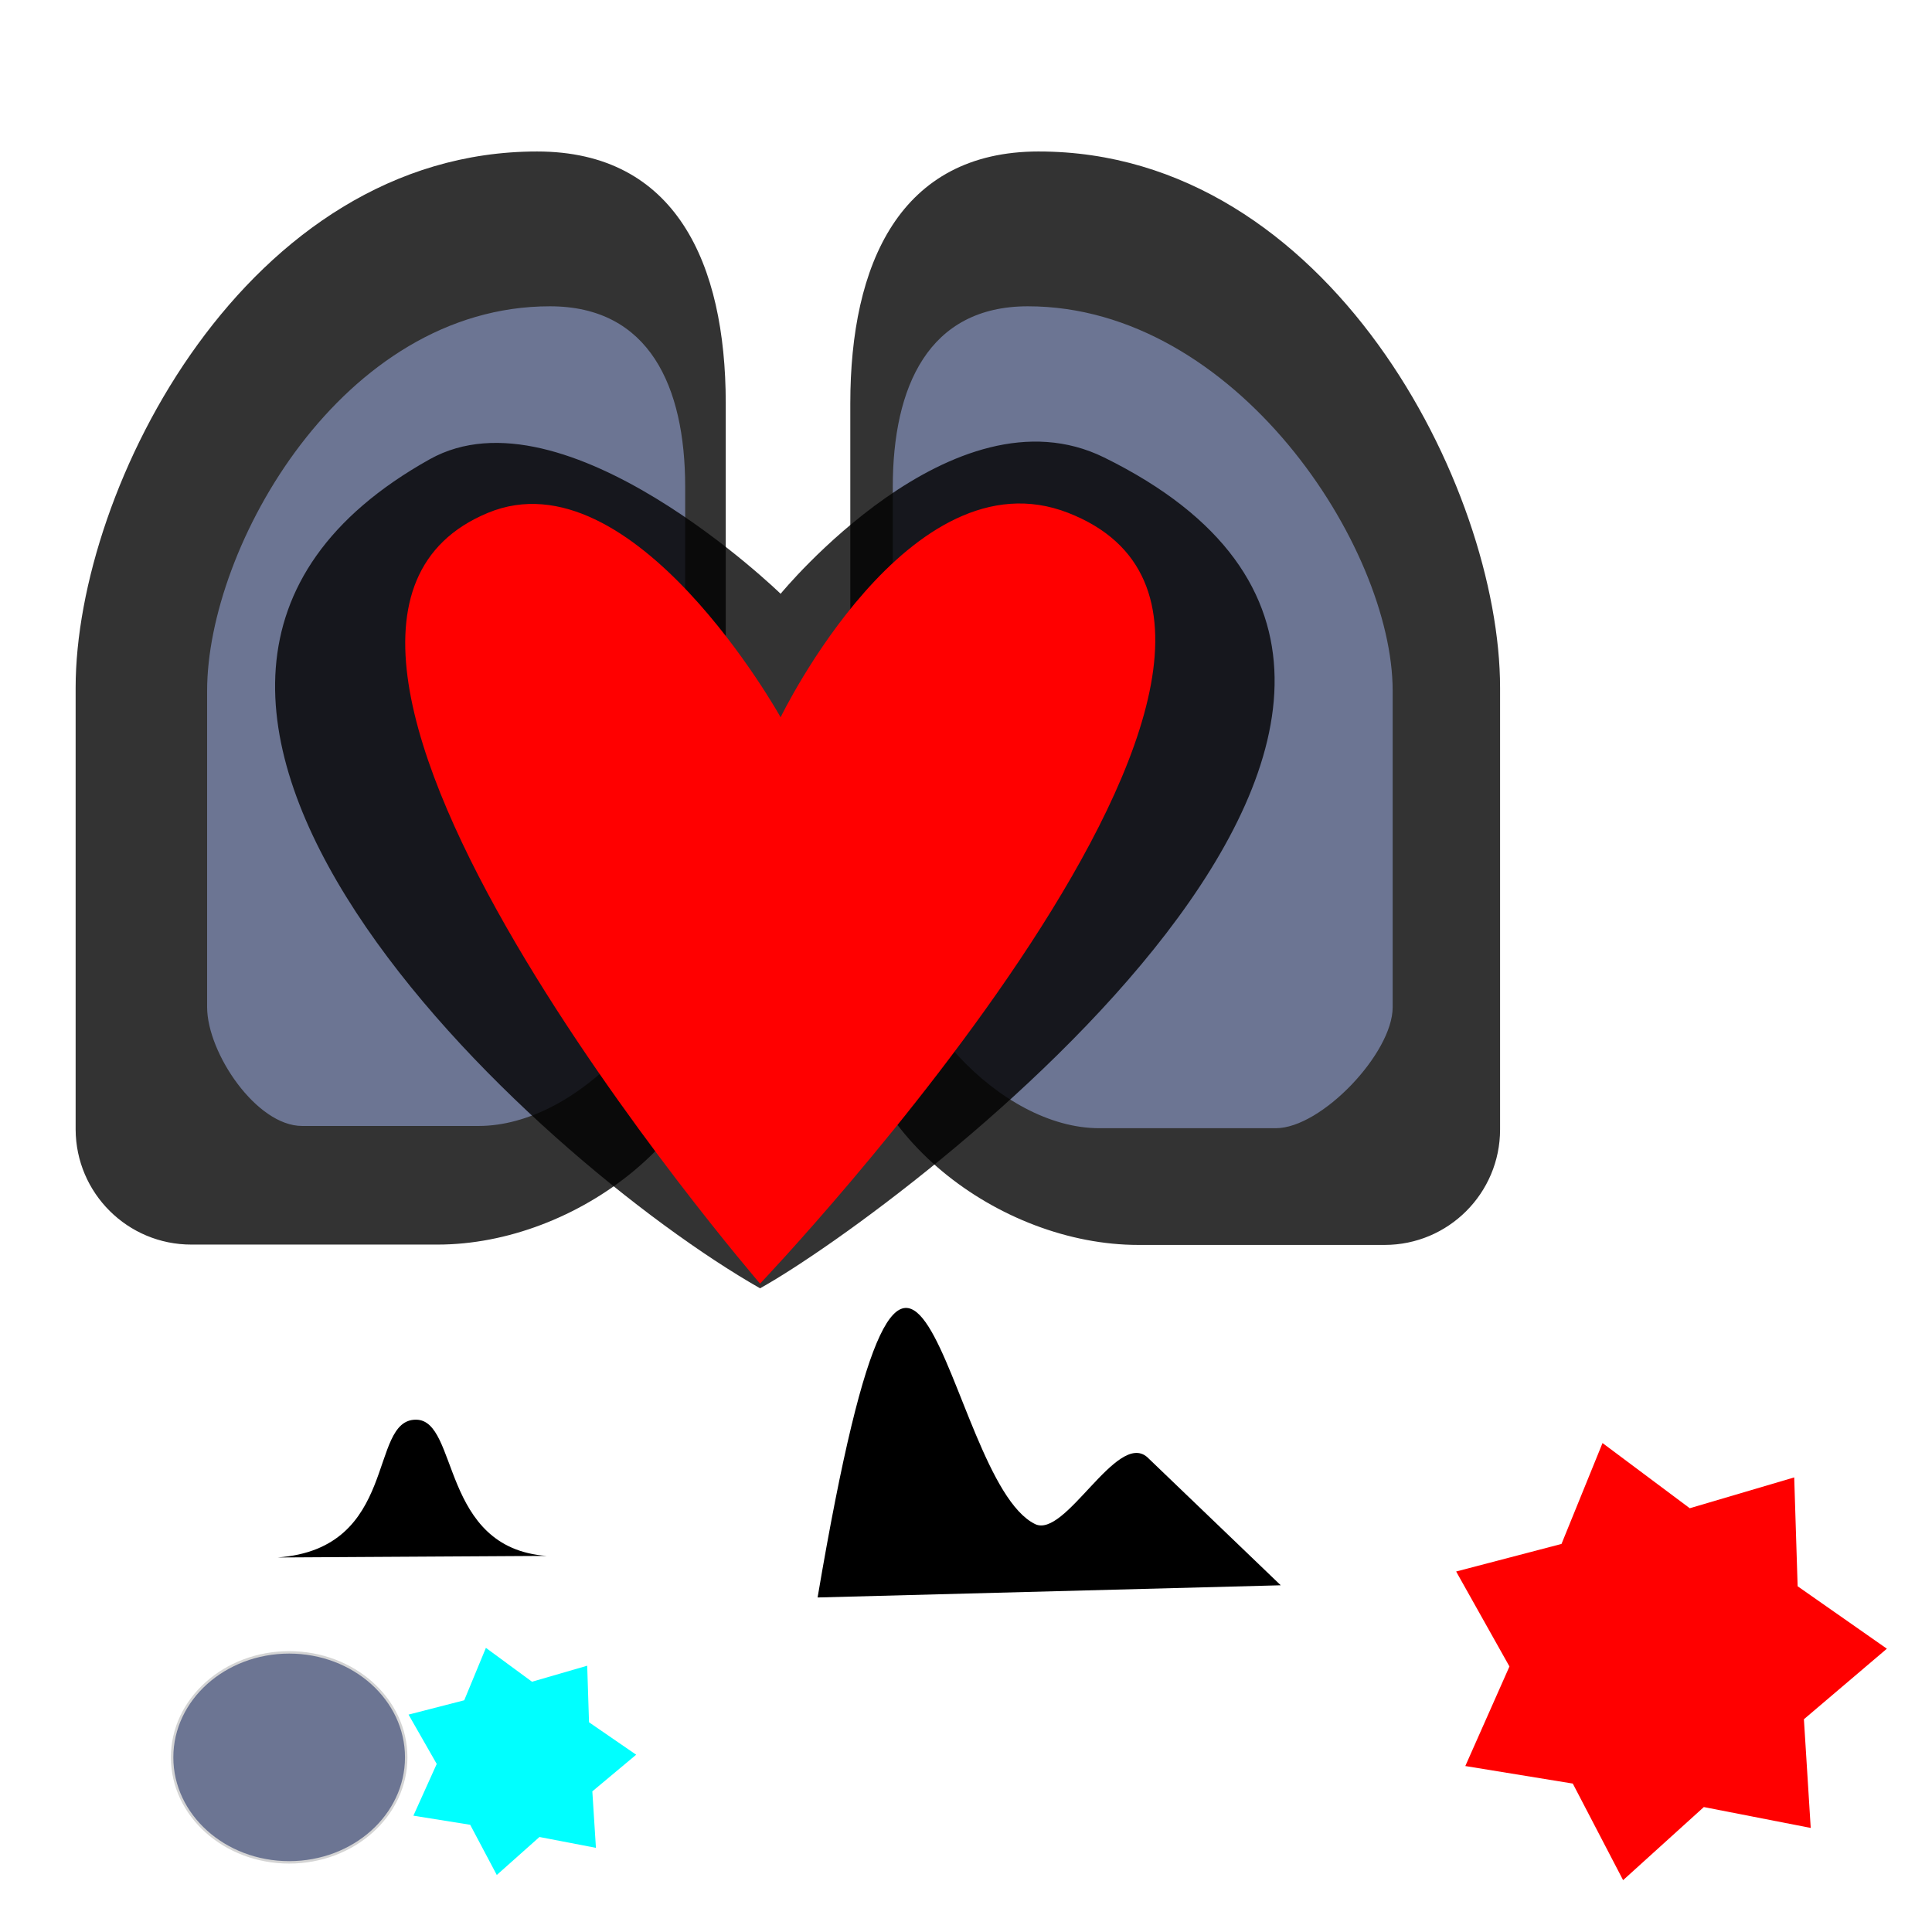
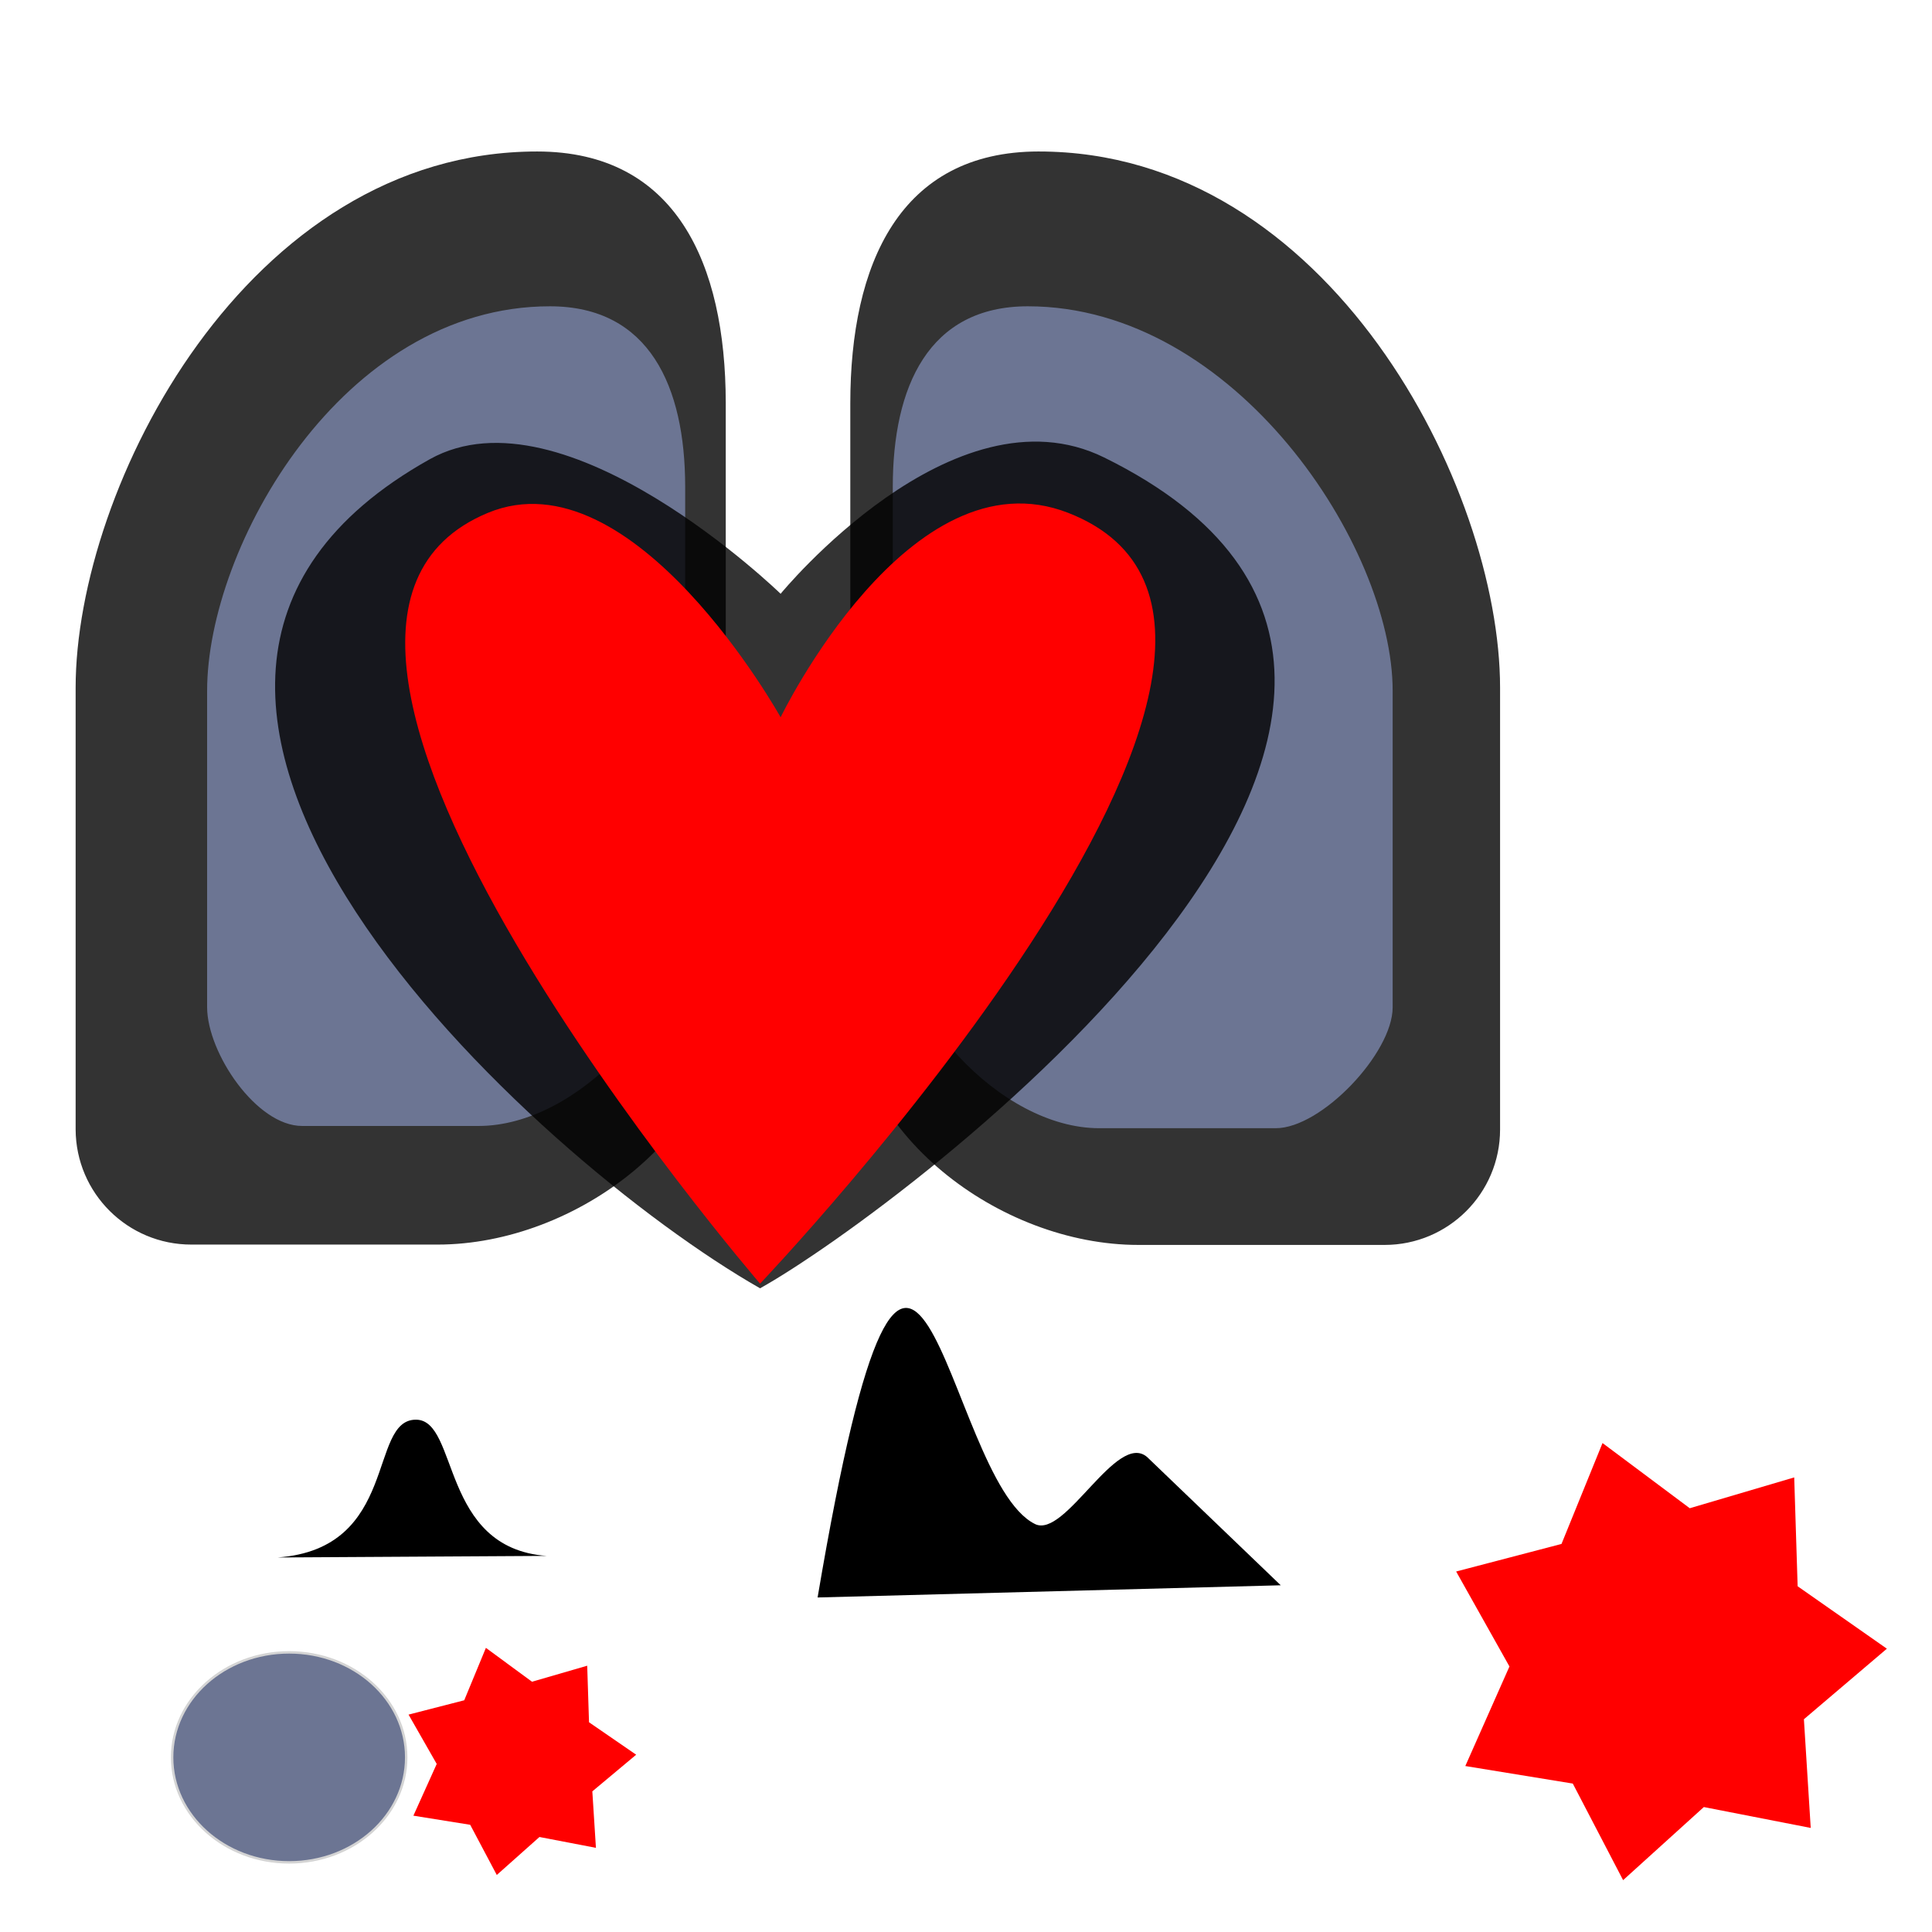
<svg xmlns="http://www.w3.org/2000/svg" xmlns:xlink="http://www.w3.org/1999/xlink" width="210mm" height="210mm" viewBox="0 0 210 210" version="1.1" id="svg515">
  <defs id="defs509" />
  <g id="layer1">
    <g id="g6263" style="display:inline;fill-opacity:1">
      <path id="use6257" style="display:inline;opacity:0.8;fill:#000000;fill-opacity:1;stroke:none;stroke-width:1.233;stroke-linecap:butt;stroke-linejoin:miter;stroke-miterlimit:4;stroke-dasharray:none;stroke-dashoffset:0;stroke-opacity:1" d="m 112.905,16.466 c 31.504,0 50.147,36.498 50.147,58.298 v 48.002 c 0,6.932 -5.62,12.552 -12.552,12.552 h -26.769 c -15.092,0 -31.307,-12.232 -31.307,-27.324 V 43.851 c 0,-15.154 5.388,-27.386 20.481,-27.386 z M 8.221,74.763 v 48.002 c 0.027,6.93 5.66,12.529 12.589,12.515 h 26.757 c 15.092,0 31.319,-12.232 31.319,-27.324 V 43.753 c -0.025,-15.092 -5.413,-27.287 -20.505,-27.287 -31.504,0 -50.16,36.498 -50.16,58.298 z" class="cls-14" />
      <path id="use6255" style="display:inline;opacity:1;fill:#6c7593;fill-opacity:1;stroke:none;stroke-width:1.233;stroke-linecap:butt;stroke-linejoin:miter;stroke-miterlimit:4;stroke-dasharray:none;stroke-dashoffset:0;stroke-opacity:1" d="m 111.723,33.293 c 22.583,0 39.653,26.163 39.653,41.79 V 109.492 c 0,4.969 -7.734,13.139 -12.703,13.139 h -19.189 c -10.819,0 -22.442,-12.91 -22.442,-23.728 V 52.924 c 0,-10.863 3.863,-19.631 14.681,-19.631 z M 22.513,75.083 V 109.492 c 0.02,4.967 5.365,12.905 10.332,12.895 h 19.18 c 10.819,0 22.451,-12.692 22.451,-23.51 V 52.853 c -0.018,-10.819 -3.88,-19.56 -14.699,-19.56 -22.583,0 -37.264,26.163 -37.264,41.79 z" class="cls-14" />
      <path id="use6871" style="display:inline;vector-effect:none;fill-opacity:1;fill:#000000" d="m 30.159,169.291 c 13.271,-0.943 9.824,-15.026 15.073,-14.977 4.655,0.044 2.609,13.965 14.181,14.805" />
    </g>
    <use x="0" y="0" xlink:href="#path2" id="use3" transform="matrix(0.5284593,0,0,0.5195876,-39.23493,97.61618)" style="fill:#00ffff;fill-opacity:1" />
    <g id="g528">
      <path style="fill:#000000;stroke:none;stroke-width:1.233;stroke-linecap:butt;stroke-linejoin:miter;stroke-opacity:1;font-variation-settings:normal;opacity:0.8;vector-effect:none;fill-opacity:1;stroke-miterlimit:4;stroke-dasharray:none;stroke-dashoffset:0;-inkscape-stroke:none;stop-color:#000000;stop-opacity:1" d="m 84.85,64.542 c 0,0 18.755,-22.9 35.175,-14.812 C 172.75,75.703 97.689,131.653 82.616,140.033 58.156,126.089 1.895,74.951 46.715,49.916 61.378,41.726 84.85,64.542 84.85,64.542 Z" id="path519" />
      <path id="path517" d="m 84.85,77.965 c 0,0 13.993,-28.973 31.267,-22.217 33.699,13.179 -33.5,83.778 -33.5,83.778 0,0 -60.979,-70.751 -29.592,-83.778 15.81,-6.562 31.825,22.217 31.825,22.217 z" style="fill:#ff0000" />
      <path id="path523" d="m 88.869,173.638 c 10.663,-62.908 13.636,-12.901 23.631,-7.982 3.288,1.618 8.878,-10.13 12.189,-7.281 l 14.522,13.938" style="fill:#000000;font-variation-settings:normal;opacity:1;vector-effect:none;fill-opacity:1;-inkscape-stroke:none;stop-color:#000000;stop-opacity:1" />
    </g>
    <ellipse style="font-variation-settings:normal;opacity:1;vector-effect:none;fill:#6c7593;fill-opacity:1;stroke:#d4d4d4;stroke-width:0.265;stroke-opacity:1;-inkscape-stroke:none" id="path1" cx="31.431" cy="191.018" rx="12.722" ry="11.412" />
    <g id="g2" style="display:inline;fill:#ff0000;stroke:#d4d4d4;stroke-opacity:1">
-       <path id="path2" style="opacity:1;vector-effect:none;stroke:none" transform="translate(24.6957,21.70229)" d="m 172.122,176.986 -11.618,-2.269 -8.775,7.945 -5.469,-10.498 -11.683,-1.906 4.798,-10.822 -5.794,-10.323 11.452,-2.996 4.458,-10.966 9.483,7.085 11.353,-3.351 0.373,11.832 9.699,6.787 -9.018,7.668 z" />
+       <path id="path2" style="opacity:1;vector-effect:none;stroke:none;fill:#ff0000" transform="translate(24.6957,21.70229)" d="m 172.122,176.986 -11.618,-2.269 -8.775,7.945 -5.469,-10.498 -11.683,-1.906 4.798,-10.822 -5.794,-10.323 11.452,-2.996 4.458,-10.966 9.483,7.085 11.353,-3.351 0.373,11.832 9.699,6.787 -9.018,7.668 z" />
    </g>
  </g>
</svg>
